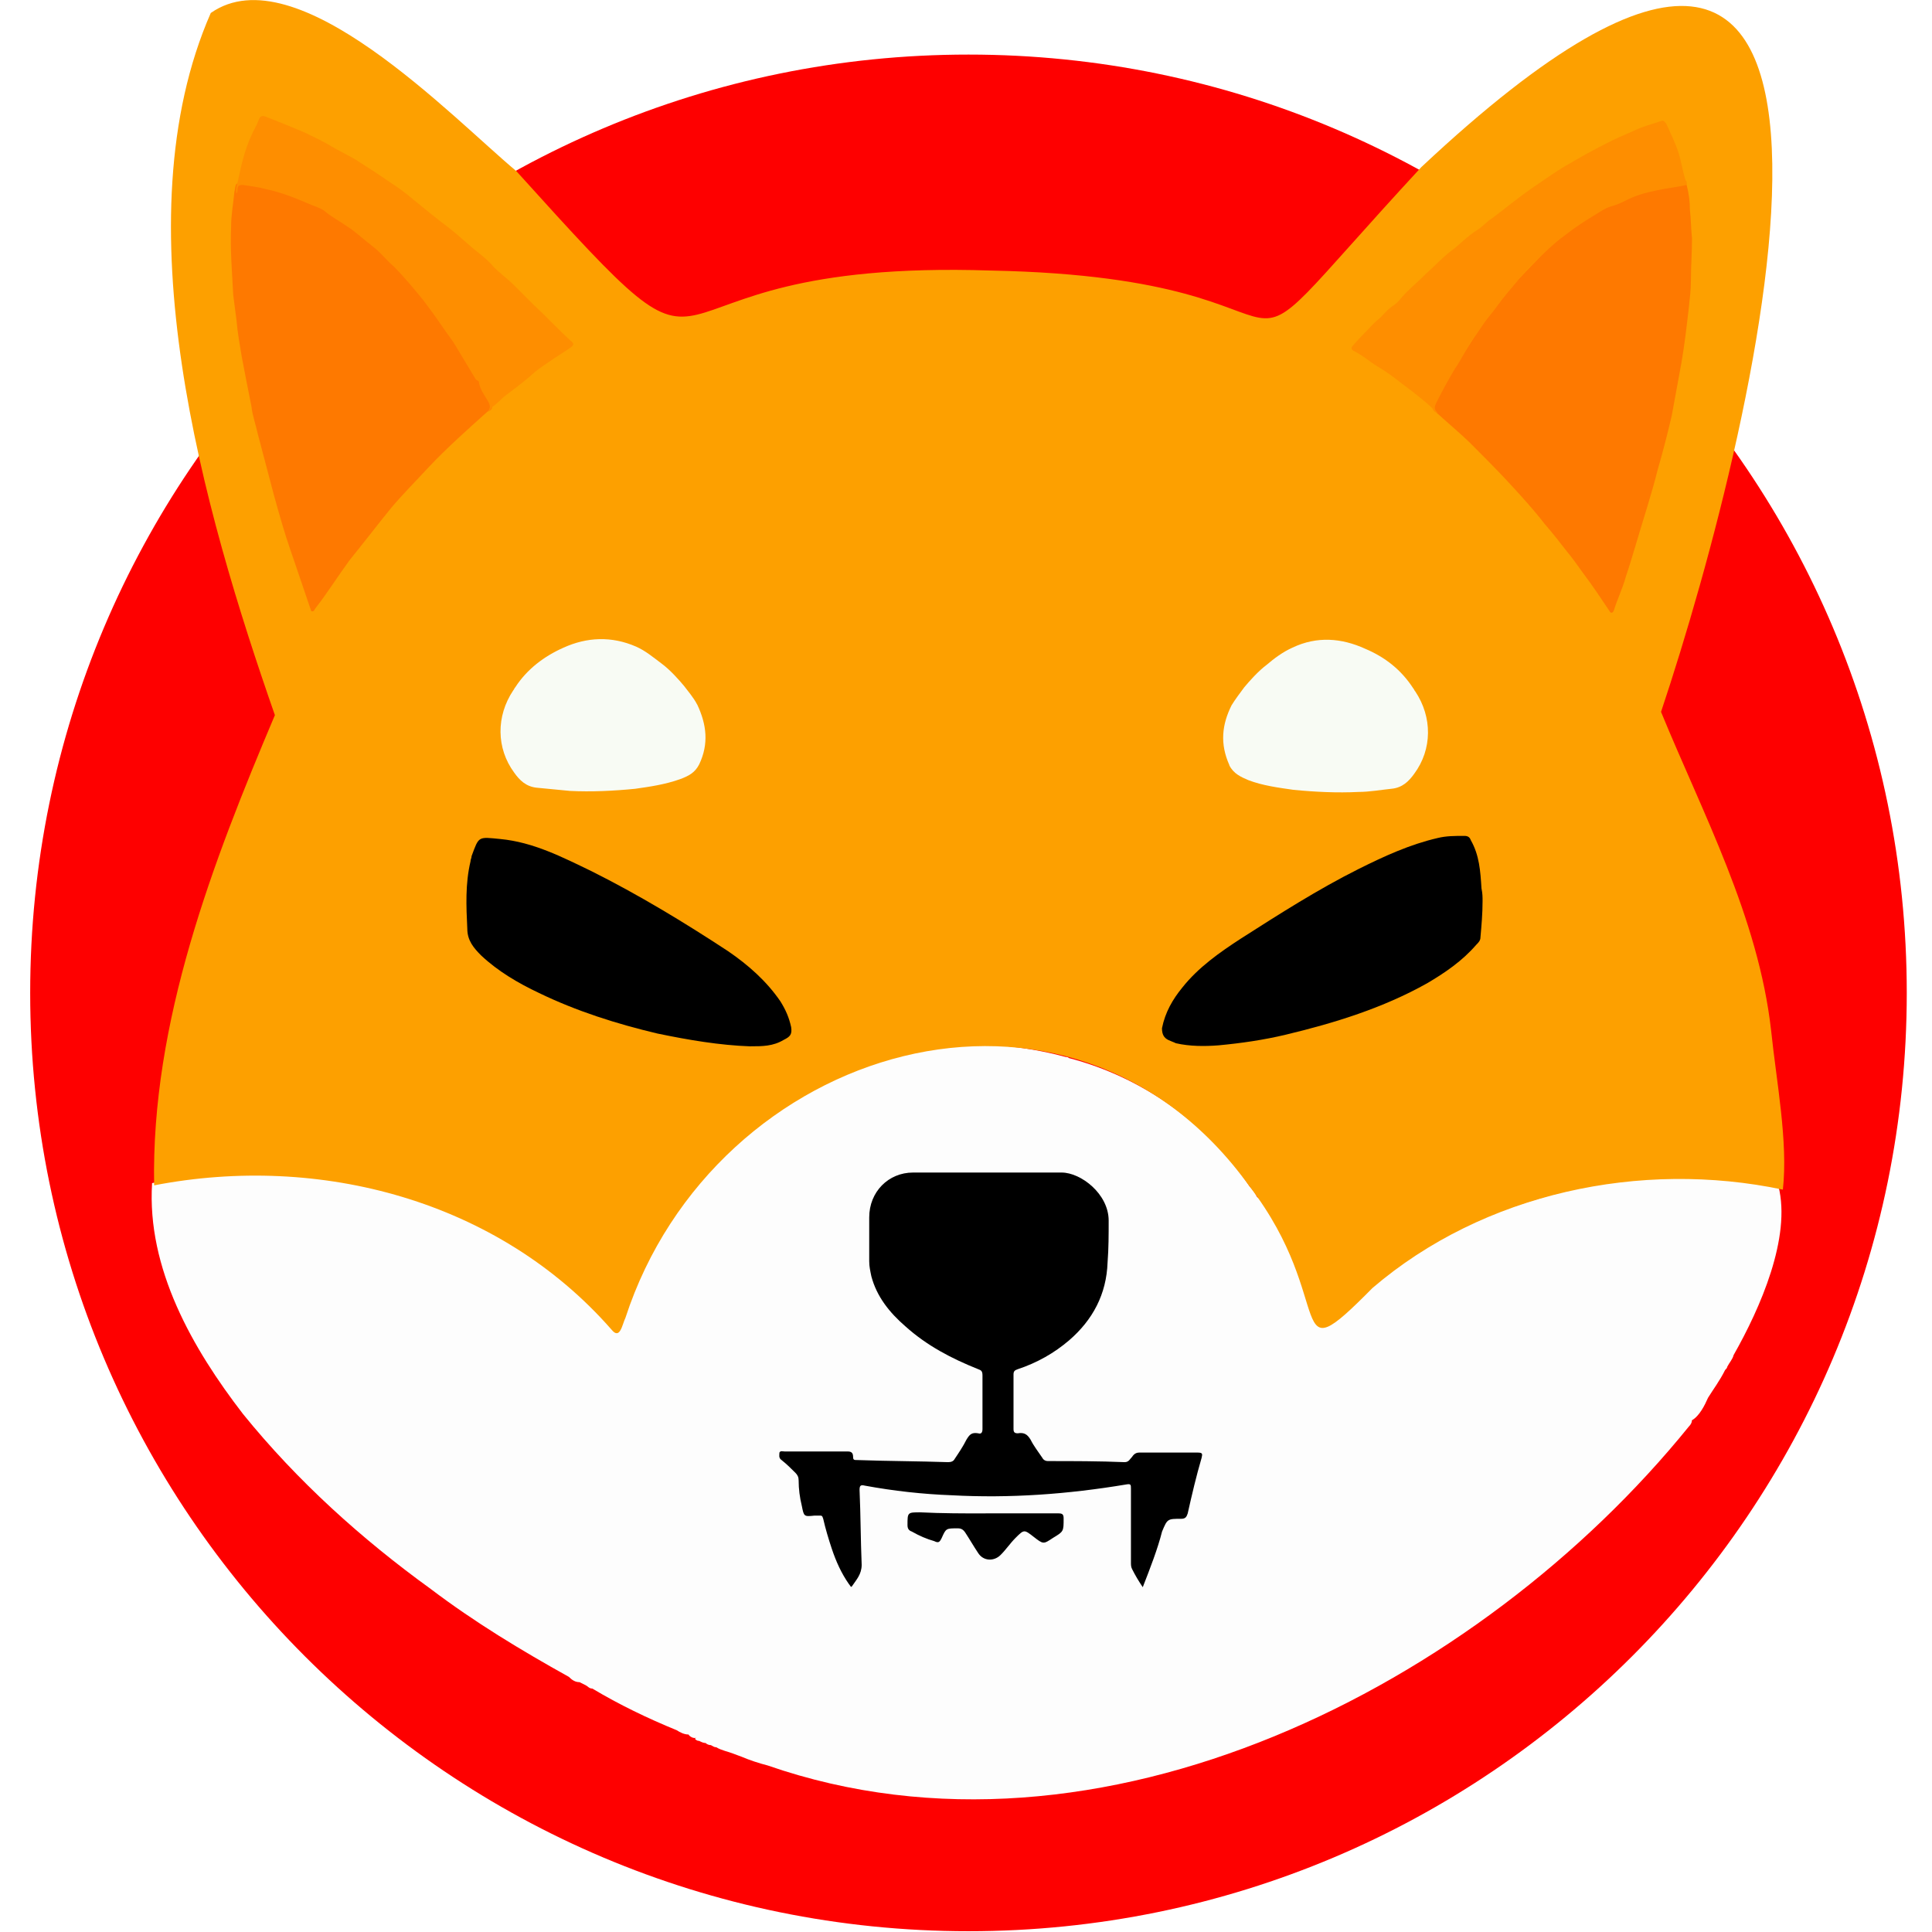
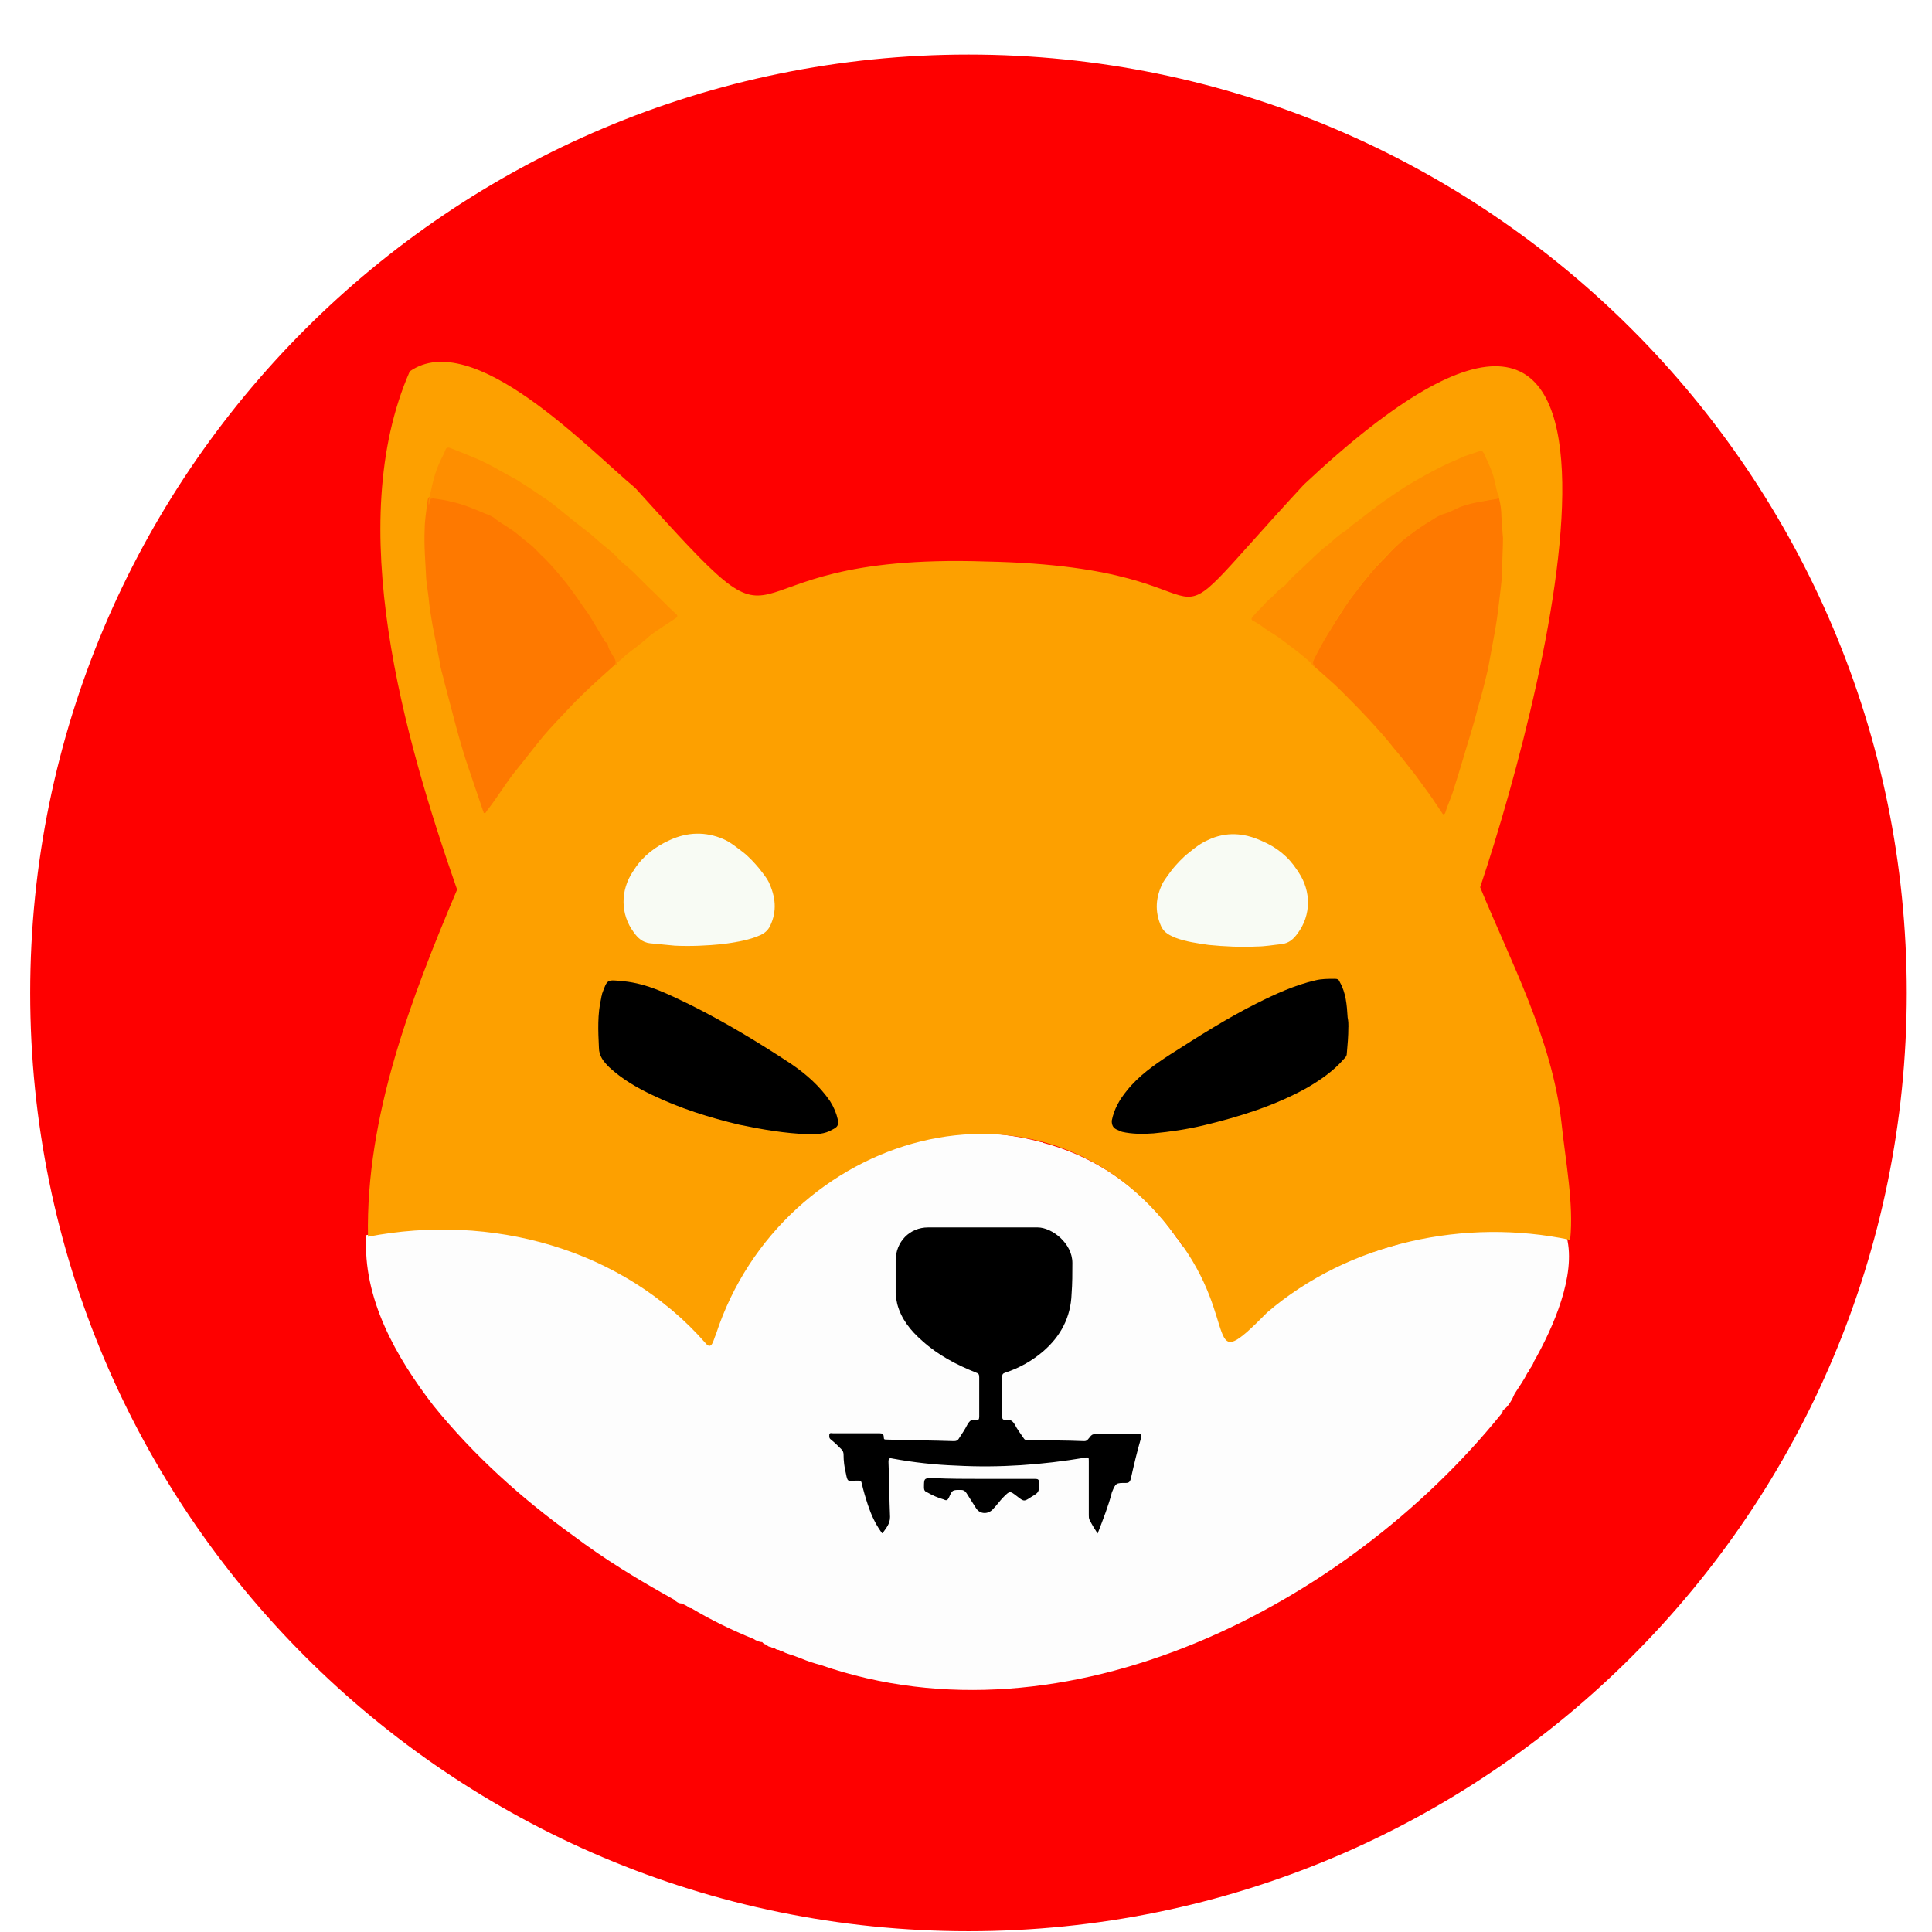
<svg xmlns="http://www.w3.org/2000/svg" fill="none" height="32" viewBox="0 0 32 32" width="32">
  <path d="m16.041 31.987c8.584 0 15.541-6.958 15.541-15.541 0-8.583-6.958-15.542-15.541-15.542-8.583 0-15.541 6.958-15.541 15.542 0 8.583 6.958 15.541 15.541 15.541z" fill="#fe0000" />
-   <path d="m29.459 19.65c-1.115-.177-2.266-.212-3.363.035-5.682 1.452-3.54 3.877-4.797.46 0-.018-.46-.301-.478-.319-.035-.071-.071-.124-.124-.177-.708-1.044-1.77-1.805-2.992-2.124-.018-.018-.035-.018-.053-.018-1.682-.46-3.593-.142-4.956.974-.478.354-.956.602-1.31 1.08l-.159.124c-.071.071-.106.142-.159.212l-.212.195c-.389.566-.283 1.062-.549 1.699-.071.053-.071.301-.159.212-.301-.319-.602-.62-.938-.867-1.823-1.575-4.372-2.018-6.691-1.54-.089 1.416.673 2.744 1.505 3.823.903 1.115 1.965 2.071 3.115 2.903.726.549 1.487 1.009 2.283 1.452.053.053.106.088.177.088.035.018.071.035.106.053.035.018.053.053.106.053.443.265.92.495 1.398.69 0 0 0 0 0-.018v.018c.053.035.124.071.195.071.018.035.088.071.124.053 0 0 0 0-.018.018.018.018.035.035.071.035.035.018.071.035.106.035.018.018.053.035.088.035.035.018.053.035.088.035.088.053.195.071.283.106.053.018.088.035.142.053.124.053.283.106.425.142 5.505 1.912 11.789-1.328 15.258-5.611.035-.035.053-.071.053-.106.124-.071.212-.248.266-.372.088-.142.195-.283.283-.46.018-.018.035-.035.035-.053.036-.071.089-.124.106-.195.442-.779.956-1.947.743-2.797zm-22.48 6.514c.018 0 .018 0 0 0zm3.186-4.054c.018 0 .018 0 0 0 .018.018 0 0 0 0zm.974 6.496c-.018 0 0 0 0 0zm10.762-.336c-.018 0 0 0 0 0z" fill="#fdfdfd" />
-   <path d="m23.547 2.763c8.568-8.036 5.576 4.213 3.965 9.028.69 1.682 1.611 3.399 1.823 5.275.088.85.283 1.841.195 2.638-2.354-.496-4.956.053-6.797 1.629-1.487 1.505-.567.23-2.036-1.682-2.974-4.142-8.868-2.337-10.338 2.177-.053.106-.088.372-.23.195-1.876-2.142-4.832-2.921-7.576-2.39-.053-2.708.974-5.363 2-7.788-1.186-3.399-2.567-8.196-1.062-11.63 1.416-.991 4 1.735 5.062 2.62 3.93 4.354 1.434 1.434 7.859 1.646 6.266.124 3.204 2.531 7.133-1.717z" fill="#fda000" />
-   <path d="m8.076 6.816c-.336.301-.673.602-.974.92-.212.23-.425.443-.62.673-.23.283-.46.584-.69.867-.195.266-.372.549-.566.797-.018.018-.018.053-.053.053s-.018-.035-.035-.053c-.106-.319-.212-.62-.319-.938-.106-.301-.195-.62-.283-.938-.089-.336-.177-.673-.266-1.009-.035-.159-.088-.301-.106-.46-.053-.266-.106-.531-.159-.814-.035-.212-.071-.407-.089-.62-.018-.142-.035-.266-.053-.407-.018-.372-.053-.761-.035-1.133 0-.195.035-.372.053-.566.035-.177 0-.159.212-.142.301.035.602.124.885.248.407.159.761.389 1.097.655.301.248.566.531.814.832.124.159.266.336.389.496s.248.336.354.513c.089.159.195.336.301.496.071.124.142.266.212.407.018.088-.018.106-.071.124z" fill="#fe7900" />
-   <path d="m27.937 3.064c.035.142.053.266.053.407.018.159.018.319.035.478 0 .23-.018.46-.018.69 0 .159-.018.301-.035.46-.035.301-.071.62-.124.92-.053.283-.106.584-.159.867-.071.301-.142.584-.23.885-.106.425-.248.85-.372 1.274-.053.177-.106.354-.16.513-.053.195-.142.372-.195.549-.018.053-.053.053-.071.018-.142-.212-.283-.425-.443-.637-.088-.124-.177-.248-.265-.354-.124-.159-.248-.319-.372-.46-.177-.23-.372-.443-.567-.655-.212-.23-.425-.443-.637-.655-.177-.177-.372-.336-.566-.513-.089-.071-.089-.071-.036-.177.16-.354.39-.69.602-1.027.195-.319.425-.602.672-.903.142-.177.319-.336.478-.513.195-.212.443-.389.673-.549.195-.124.389-.266.602-.336.266-.106.513-.212.797-.23.106-.018.195-.053.301-.053-.018 0 .018-.018.035 0z" fill="#fe7900" />
-   <path d="m12.431 17.331c-.513-.018-1.027-.106-1.54-.212-.673-.159-1.345-.372-1.965-.673-.336-.159-.673-.354-.956-.62-.124-.124-.23-.248-.23-.443-.018-.372-.035-.743.053-1.115 0-.035.018-.053.018-.088.124-.336.106-.319.478-.283.549.053 1.027.301 1.505.531.779.389 1.54.85 2.266 1.327.336.23.637.496.867.832.088.142.142.266.177.425.018.124-.018.159-.124.212-.177.106-.354.106-.549.106z" fill="#000" />
-   <path d="m24.556 14.924c0 .212-.018.407-.035.602 0 .053-.035.088-.071.124-.23.266-.513.46-.814.637-.726.407-1.522.655-2.337.85-.372.089-.744.142-1.115.177-.23.018-.478.018-.708-.035-.035-.018-.088-.035-.124-.053-.071-.035-.106-.089-.106-.195.053-.266.177-.478.336-.673.266-.336.62-.584.974-.814.637-.407 1.274-.814 1.947-1.151.425-.212.85-.407 1.31-.513.142-.035.283-.035.442-.035.053 0 .088.018.106.071.142.248.159.513.177.797.018.088.018.142.018.212z" fill="#000" />
-   <path d="m27.937 3.064c-.159.035-.336.053-.495.089-.177.035-.372.089-.531.177-.071.035-.159.071-.23.089-.106.035-.177.088-.266.142-.177.106-.336.212-.495.336-.195.142-.354.301-.531.478-.16.142-.283.319-.425.478-.106.124-.195.266-.301.389-.071.089-.142.195-.212.301-.142.177-.23.389-.354.566-.106.177-.212.372-.301.549-.036.071-.053.124.018.177-.053 0-.071-.035-.089-.071-.106-.106-.23-.195-.336-.283-.195-.142-.354-.283-.566-.407-.088-.053-.159-.106-.23-.159-.053-.035-.106-.071-.177-.106-.035-.018-.035-.053-.018-.071.071-.088.142-.159.212-.23.071-.071.142-.159.212-.212.088-.071.142-.159.248-.23.088-.053.142-.142.212-.212.106-.106.23-.212.336-.319.16-.142.301-.301.478-.425.124-.106.23-.212.372-.301.088-.053.159-.142.248-.195.212-.159.425-.336.655-.496.213-.142.425-.301.655-.425.177-.106.372-.212.549-.301.159-.088.336-.159.496-.23.142-.071.301-.106.443-.159.053-.018.071.035.088.053.071.159.142.301.195.46s.071.319.124.478c.018 0 .018.035.018.071z" fill="#fe8e00" />
-   <path d="m8.076 6.816c.053-.053.053-.106-.018-.212-.053-.089-.106-.159-.124-.266 0-.035-.035-.035-.053-.053-.106-.177-.212-.354-.319-.531-.071-.124-.159-.23-.23-.336-.106-.159-.212-.301-.319-.443-.159-.195-.319-.389-.496-.566-.124-.106-.212-.23-.354-.336s-.266-.23-.407-.319c-.124-.088-.266-.159-.389-.266-.053-.035-.142-.071-.195-.088-.248-.106-.496-.212-.761-.266-.124-.035-.266-.053-.389-.071-.071 0-.089.018-.089.088 0 .018 0 .035-.018.053-.018-.089.018-.159.035-.248.053-.248.106-.478.212-.708.035-.089.088-.159.124-.266.018-.053.053-.071.106-.053.23.088.443.177.655.266.142.071.301.142.443.23.124.071.266.142.389.212.195.124.389.248.566.372.142.089.283.195.407.301.195.159.389.319.602.478.159.124.301.266.46.389.089.071.195.159.266.248.106.106.23.195.336.301.106.106.212.212.319.319.212.195.407.407.62.602.053.035.053.071 0 .106-.124.088-.248.159-.372.248-.106.071-.212.142-.301.23-.124.106-.266.212-.407.319-.071.053-.142.142-.23.195-.018.053-.035.071-.071.071z" fill="#fe8e00" />
-   <path d="m11.545 11.666c-.053-.106-.159-.23-.212-.301-.088-.106-.23-.266-.372-.372-.142-.106-.266-.212-.425-.283-.407-.177-.814-.159-1.204.018-.319.142-.602.354-.797.655-.018.018-.018.035-.035.053-.283.425-.283.956.018 1.363.088.124.195.23.372.248s.372.035.549.053c.354.018.726 0 1.08-.035.248-.035.496-.071.744-.159.142-.053.248-.106.319-.248.159-.336.124-.655-.035-.991z" fill="#f8fbf4" />
-   <path d="m20.361 12.675c.071.142.195.195.319.248.23.088.496.124.743.159.354.035.726.053 1.08.035.177 0 .372-.035.549-.053s.283-.124.372-.248c.301-.407.301-.938.018-1.363-.018-.018-.018-.035-.035-.053-.195-.301-.46-.513-.796-.655-.389-.177-.797-.212-1.204-.018-.159.071-.301.177-.425.283-.142.106-.283.266-.372.372-.053.071-.159.212-.212.301-.159.319-.195.637-.035.991z" fill="#f8fbf4" />
+   <path d="m25.952 20.497c-.823-.131-1.672-.157-2.482.026-4.194 1.071-2.613 2.861-3.541.34 0-.013-.34-.222-.353-.235-.026-.052-.052-.091-.091-.131-.523-.771-1.307-1.333-2.208-1.568-.013-.013-.026-.013-.039-.013-1.241-.34-2.652-.104-3.658.719-.353.261-.706.444-.967.797l-.117.091c-.052.052-.078.104-.118.157l-.157.144c-.287.418-.209.784-.405 1.254-.052.039-.052.222-.117.157-.222-.235-.444-.457-.693-.64-1.346-1.163-3.227-1.49-4.939-1.137-.065 1.045.496 2.025 1.111 2.822.666.823 1.45 1.529 2.3 2.143.536.405 1.097.745 1.685 1.071.039.039.078.065.131.065.026.013.052.026.078.039.026.013.039.039.078.039.327.196.679.366 1.032.509 0 0 0 0 0-.013v.013c.039.026.091.052.144.052.013.026.065.052.091.039 0 0 0 0-.013.013.013.013.026.026.052.026.026.013.052.026.078.026.013.013.039.026.065.026.026.013.039.026.065.026.065.039.144.052.209.079.039.013.065.026.104.039.091.039.209.078.314.105 4.063 1.411 8.702-.98 11.262-4.142.026-.026.039-.052.039-.078.091-.052.157-.183.196-.274.065-.104.144-.209.209-.34.013-.013.026-.026.026-.039.026-.052.066-.092.079-.144.327-.575.705-1.437.549-2.064zm-16.593 4.808c.013 0 .013 0 0 0zm2.352-2.992c.013 0 .013 0 0 0 .013.013 0 0 0 0zm.719 4.795c-.013 0 0 0 0 0zm7.944-.248c-.013 0 0 0 0 0z" fill="#fdfdfd" />
+   <path d="m21.589 8.033c6.324-5.932 4.116 3.11 2.927 6.663.509 1.241 1.189 2.509 1.346 3.893.065.627.209 1.359.144 1.947-1.738-.366-3.658.039-5.017 1.202-1.097 1.111-.418.17-1.502-1.241-2.195-3.057-6.546-1.725-7.63 1.607-.039.078-.065.274-.17.144-1.385-1.581-3.567-2.156-5.592-1.764-.039-1.999.719-3.959 1.476-5.749-.875-2.509-1.895-6.049-.784-8.584 1.045-.732 2.953 1.28 3.737 1.934 2.901 3.214 1.058 1.058 5.801 1.215 4.625.091 2.365 1.868 5.265-1.267z" fill="#fda000" />
+   <path d="m10.169 11.025c-.248.222-.497.444-.719.679-.157.17-.314.327-.457.496-.17.209-.34.431-.51.64-.144.196-.274.405-.418.588-.013.013-.013.039-.039.039s-.013-.026-.026-.039c-.078-.235-.157-.457-.235-.693-.078-.222-.144-.457-.209-.693-.065-.248-.131-.496-.196-.745-.026-.118-.065-.222-.078-.34-.039-.196-.078-.392-.118-.601-.026-.157-.052-.301-.065-.457-.013-.105-.026-.196-.039-.3-.013-.274-.039-.562-.026-.836 0-.144.026-.274.039-.418.026-.131 0-.118.157-.105.222.026.444.091.653.183.3.118.562.287.81.483.222.183.418.392.601.614.091.118.196.248.287.366.091.118.183.248.261.379.065.118.144.248.222.366.052.091.105.196.157.3.013.065-.013.078-.052.091z" fill="#fe7900" />
+   <path d="m24.829 8.255c.026.105.039.196.039.301.013.118.013.235.026.353 0 .17-.013.34-.013.51 0 .118-.013.222-.026.34-.026.222-.052.457-.091.679-.039.209-.078.431-.118.64-.052.222-.104.431-.17.653-.078.314-.183.627-.274.941-.039.131-.079.261-.118.379-.039.144-.105.274-.144.405-.013.039-.039.039-.052.013-.104-.157-.209-.314-.327-.47-.065-.091-.131-.183-.196-.261-.091-.118-.183-.235-.274-.34-.131-.17-.275-.327-.418-.483-.157-.17-.314-.327-.47-.483-.131-.131-.274-.248-.418-.379-.065-.052-.065-.052-.026-.131.118-.261.287-.51.444-.758.144-.235.314-.444.496-.666.104-.131.235-.248.353-.379.144-.157.327-.287.496-.405.144-.091.287-.196.444-.248.196-.078.379-.157.588-.17.078-.013.144-.039.222-.039-.013 0 .013-.013.026 0z" fill="#fe7900" />
+   <path d="m13.383 18.786c-.379-.013-.758-.078-1.137-.157-.496-.118-.993-.274-1.45-.496-.248-.118-.496-.261-.706-.457-.091-.091-.17-.183-.17-.327-.013-.274-.026-.549.039-.823 0-.026.013-.039.013-.065.091-.248.078-.235.353-.209.405.039.758.222 1.111.392.575.287 1.137.627 1.672.98.248.17.47.366.64.614.065.104.104.196.131.314.013.091-.013.118-.091.157-.131.078-.261.078-.405.078z" fill="#000" />
+   <path d="m22.333 17.009c0 .157-.013.3-.026.444 0 .039-.026.065-.052.091-.17.196-.379.34-.601.47-.536.3-1.124.483-1.725.627-.274.065-.549.105-.823.131-.17.013-.353.013-.523-.026-.026-.013-.065-.026-.091-.039-.052-.026-.078-.065-.078-.144.039-.196.131-.353.248-.496.196-.248.457-.431.719-.601.47-.3.941-.601 1.437-.849.314-.157.627-.3.967-.379.104-.026.209-.026.327-.026.039 0 .065.013.078.052.104.183.118.379.131.588.013.065.013.105.013.157z" fill="#000" />
+   <path d="m24.829 8.255c-.118.026-.248.039-.366.065-.131.026-.274.065-.392.131-.052.026-.117.052-.17.065-.078.026-.131.065-.196.105-.131.078-.248.157-.366.248-.144.105-.261.222-.392.353-.118.105-.209.235-.314.353-.078.091-.144.196-.222.287-.052.065-.105.144-.157.222-.104.131-.17.287-.261.418-.078.131-.157.274-.222.405-.026.052-.039.091.013.131-.039 0-.052-.026-.066-.052-.078-.078-.17-.144-.248-.209-.144-.105-.261-.209-.418-.301-.065-.039-.118-.078-.17-.117-.039-.026-.078-.052-.131-.078-.026-.013-.026-.039-.013-.052.052-.065.104-.118.157-.17.052-.052.104-.118.157-.157.065-.052.104-.118.183-.17.065-.039.104-.105.157-.157.078-.078.17-.157.248-.235.118-.105.222-.222.353-.314.091-.078.17-.157.274-.222.065-.039.117-.105.183-.144.157-.118.314-.248.483-.366.157-.105.314-.222.483-.314.131-.078.274-.157.405-.222.118-.065.248-.118.366-.17.105-.052.222-.078.327-.118.039-.013.052.026.065.039.052.118.104.222.144.34s.052.235.091.353c.013 0 .013.026.013.052z" fill="#fe8e00" />
+   <path d="m10.169 11.025c.039-.039.039-.078-.013-.157-.039-.065-.078-.118-.091-.196 0-.026-.026-.026-.039-.039-.078-.131-.157-.261-.235-.392-.052-.091-.118-.17-.17-.248-.078-.118-.157-.222-.235-.327-.118-.144-.235-.287-.366-.418-.091-.078-.157-.17-.261-.248-.105-.078-.196-.17-.3-.235-.091-.065-.196-.118-.287-.196-.039-.026-.105-.052-.144-.065-.183-.078-.366-.157-.562-.196-.091-.026-.196-.039-.287-.052-.052 0-.065.013-.065.065 0 .013 0 .026-.013.039-.013-.065.013-.118.026-.183.039-.183.078-.353.157-.523.026-.065.065-.118.091-.196.013-.039.039-.052.078-.039.17.065.327.131.483.196.105.052.222.105.327.17.091.052.196.105.287.157.144.091.287.183.418.274.105.065.209.144.301.222.144.118.287.235.444.353.118.091.222.196.34.287.065.052.144.118.196.183.078.078.17.144.248.222s.157.157.235.235c.157.144.3.301.457.444.039.026.039.052 0 .078-.091.065-.183.118-.274.183-.078.052-.157.105-.222.17-.091.078-.196.157-.3.235-.052.039-.104.104-.17.144-.013.039-.026.052-.052.052z" fill="#fe8e00" />
+   <path d="m12.73 14.605c-.039-.078-.118-.17-.157-.222-.065-.078-.17-.196-.274-.274-.105-.078-.196-.157-.314-.209-.3-.131-.601-.118-.888.013-.235.105-.444.261-.588.483-.013.013-.013.026-.026.039-.209.314-.209.706.013 1.006.065.091.144.17.274.183.131.013.274.026.405.039.261.013.536 0 .797-.026.183-.026.366-.052.549-.118.104-.039.183-.078.235-.183.117-.248.091-.483-.026-.732z" fill="#f8fbf4" />
+   <path d="m19.236 15.35c.052.105.144.144.235.183.17.065.366.091.549.118.261.026.536.039.797.026.131 0 .274-.026.405-.039.131-.013.209-.091.274-.183.222-.3.222-.693.013-1.006-.013-.013-.013-.026-.026-.039-.144-.222-.34-.379-.588-.483-.287-.131-.588-.157-.888-.013-.118.052-.222.131-.314.209-.104.078-.209.196-.274.274-.039.052-.118.157-.157.222-.118.235-.144.47-.026.732z" fill="#f8fbf4" />
  <g fill="#000">
-     <path d="m18.927 26.288c-.071-.106-.124-.195-.177-.301-.018-.035-.018-.071-.018-.106 0-.407 0-.814 0-1.221 0-.071 0-.088-.088-.071-.956.159-1.912.23-2.885.177-.478-.018-.956-.071-1.434-.159-.071-.018-.088 0-.088.071.018.407.018.832.035 1.239 0 .159-.088.248-.159.354-.018.035-.035-.018-.053-.035-.124-.177-.212-.372-.283-.584-.053-.159-.106-.336-.142-.496-.018-.053-.018-.053-.071-.053-.018 0-.053 0-.071 0-.177.018-.177.018-.212-.159-.035-.142-.053-.283-.053-.425 0-.053-.018-.088-.053-.124-.071-.071-.142-.142-.23-.212-.053-.035-.035-.088-.035-.124.018-.035.053-.018.088-.018h1.044c.053 0 .088.018.088.089 0 .053.018.053.071.053.496.018 1.009.018 1.505.035.053 0 .088-.018.106-.053.071-.106.142-.212.195-.319.053-.088.088-.124.195-.106.053.018.071-.018.071-.071 0-.301 0-.584 0-.885 0-.071-.018-.088-.071-.106-.443-.177-.85-.39-1.204-.708-.266-.23-.478-.496-.566-.832-.018-.088-.035-.159-.035-.248 0-.248 0-.496 0-.726 0-.425.319-.743.726-.743h2.461c.319 0 .779.354.779.796 0 .23 0 .46-.018.691-.018.531-.248.956-.637 1.292-.248.212-.531.372-.85.478-.053.018-.071.035-.071.088v.903c0 .053.018.071.071.071.106-.018.159.018.212.106.053.106.124.195.195.301.018.035.053.053.088.053.425 0 .85 0 1.274.018.071 0 .088-.053.124-.088.035-.053.071-.071.124-.071h.956c.088 0 .088.018.071.089-.088.301-.159.602-.23.92-.018.053-.035.088-.106.088-.23 0-.23 0-.319.212-.071.283-.195.602-.319.92z" />
-     <path d="m16.325 25.066h1.204c.071 0 .088.018.088.088 0 .212 0 .212-.177.319-.159.106-.159.106-.319-.018-.159-.124-.159-.124-.301.018-.088.088-.159.195-.248.283-.106.106-.283.106-.372-.035-.071-.106-.142-.23-.212-.336-.035-.053-.071-.071-.124-.071-.195 0-.195 0-.266.159-.035.071-.053.088-.124.053-.124-.035-.248-.088-.372-.159-.053-.018-.071-.053-.071-.106 0-.212 0-.212.212-.212.354.018.726.018 1.08.018z" />
+     <path d="m18.178 25.397c-.052-.078-.091-.144-.131-.222-.013-.026-.013-.052-.013-.078 0-.301 0-.601 0-.901 0-.052 0-.065-.065-.052-.706.118-1.411.17-2.13.131-.353-.013-.706-.052-1.058-.117-.052-.013-.065 0-.065.052.013.3.013.614.026.915 0 .118-.065.183-.118.261-.013.026-.026-.013-.039-.026-.091-.131-.157-.274-.209-.431-.039-.118-.078-.248-.104-.366-.013-.039-.013-.039-.052-.039-.013 0-.039 0-.052 0-.131.013-.131.013-.157-.118-.026-.104-.039-.209-.039-.314 0-.039-.013-.065-.039-.091-.052-.052-.105-.104-.17-.157-.039-.026-.026-.065-.026-.091.013-.026.039-.013.065-.013h.771c.039 0 .065.013.065.065 0 .039.013.039.052.039.366.013.745.013 1.111.026.039 0 .065-.013.078-.039.052-.079.105-.157.144-.235.039-.065.065-.091.144-.078.039.013.052-.013.052-.052 0-.222 0-.431 0-.653 0-.052-.013-.065-.052-.078-.327-.131-.627-.288-.888-.523-.196-.17-.353-.366-.418-.614-.013-.065-.026-.117-.026-.183 0-.183 0-.366 0-.536 0-.314.235-.549.536-.549h1.816c.235 0 .575.261.575.588 0 .17 0 .34-.013.51-.013.392-.183.706-.47.954-.183.157-.392.275-.627.353-.039.013-.052.026-.052.065v.666c0 .039.013.052.052.052.078-.013.118.013.157.078.039.078.091.144.144.222.013.026.039.039.065.039.314 0 .627 0 .941.013.052 0 .065-.039.091-.065.026-.039.052-.052.091-.052h.706c.065 0 .065.013.052.065-.065.222-.118.444-.17.679-.013.039-.026.065-.078.065-.17 0-.17 0-.235.157-.052.209-.144.444-.235.679z" />
+     <path d="m16.257 24.495h.888c.052 0 .065.013.065.065 0 .157 0 .157-.131.235-.118.078-.118.078-.235-.013-.118-.091-.118-.091-.222.013-.065.065-.118.144-.183.209-.078.079-.209.079-.274-.026-.052-.078-.105-.17-.157-.248-.026-.039-.052-.052-.091-.052-.144 0-.144 0-.196.118-.026.052-.039.065-.091.039-.091-.026-.183-.065-.274-.118-.039-.013-.052-.039-.052-.078 0-.157 0-.157.157-.157.261.013.536.013.797.013z" />
  </g>
</svg>
